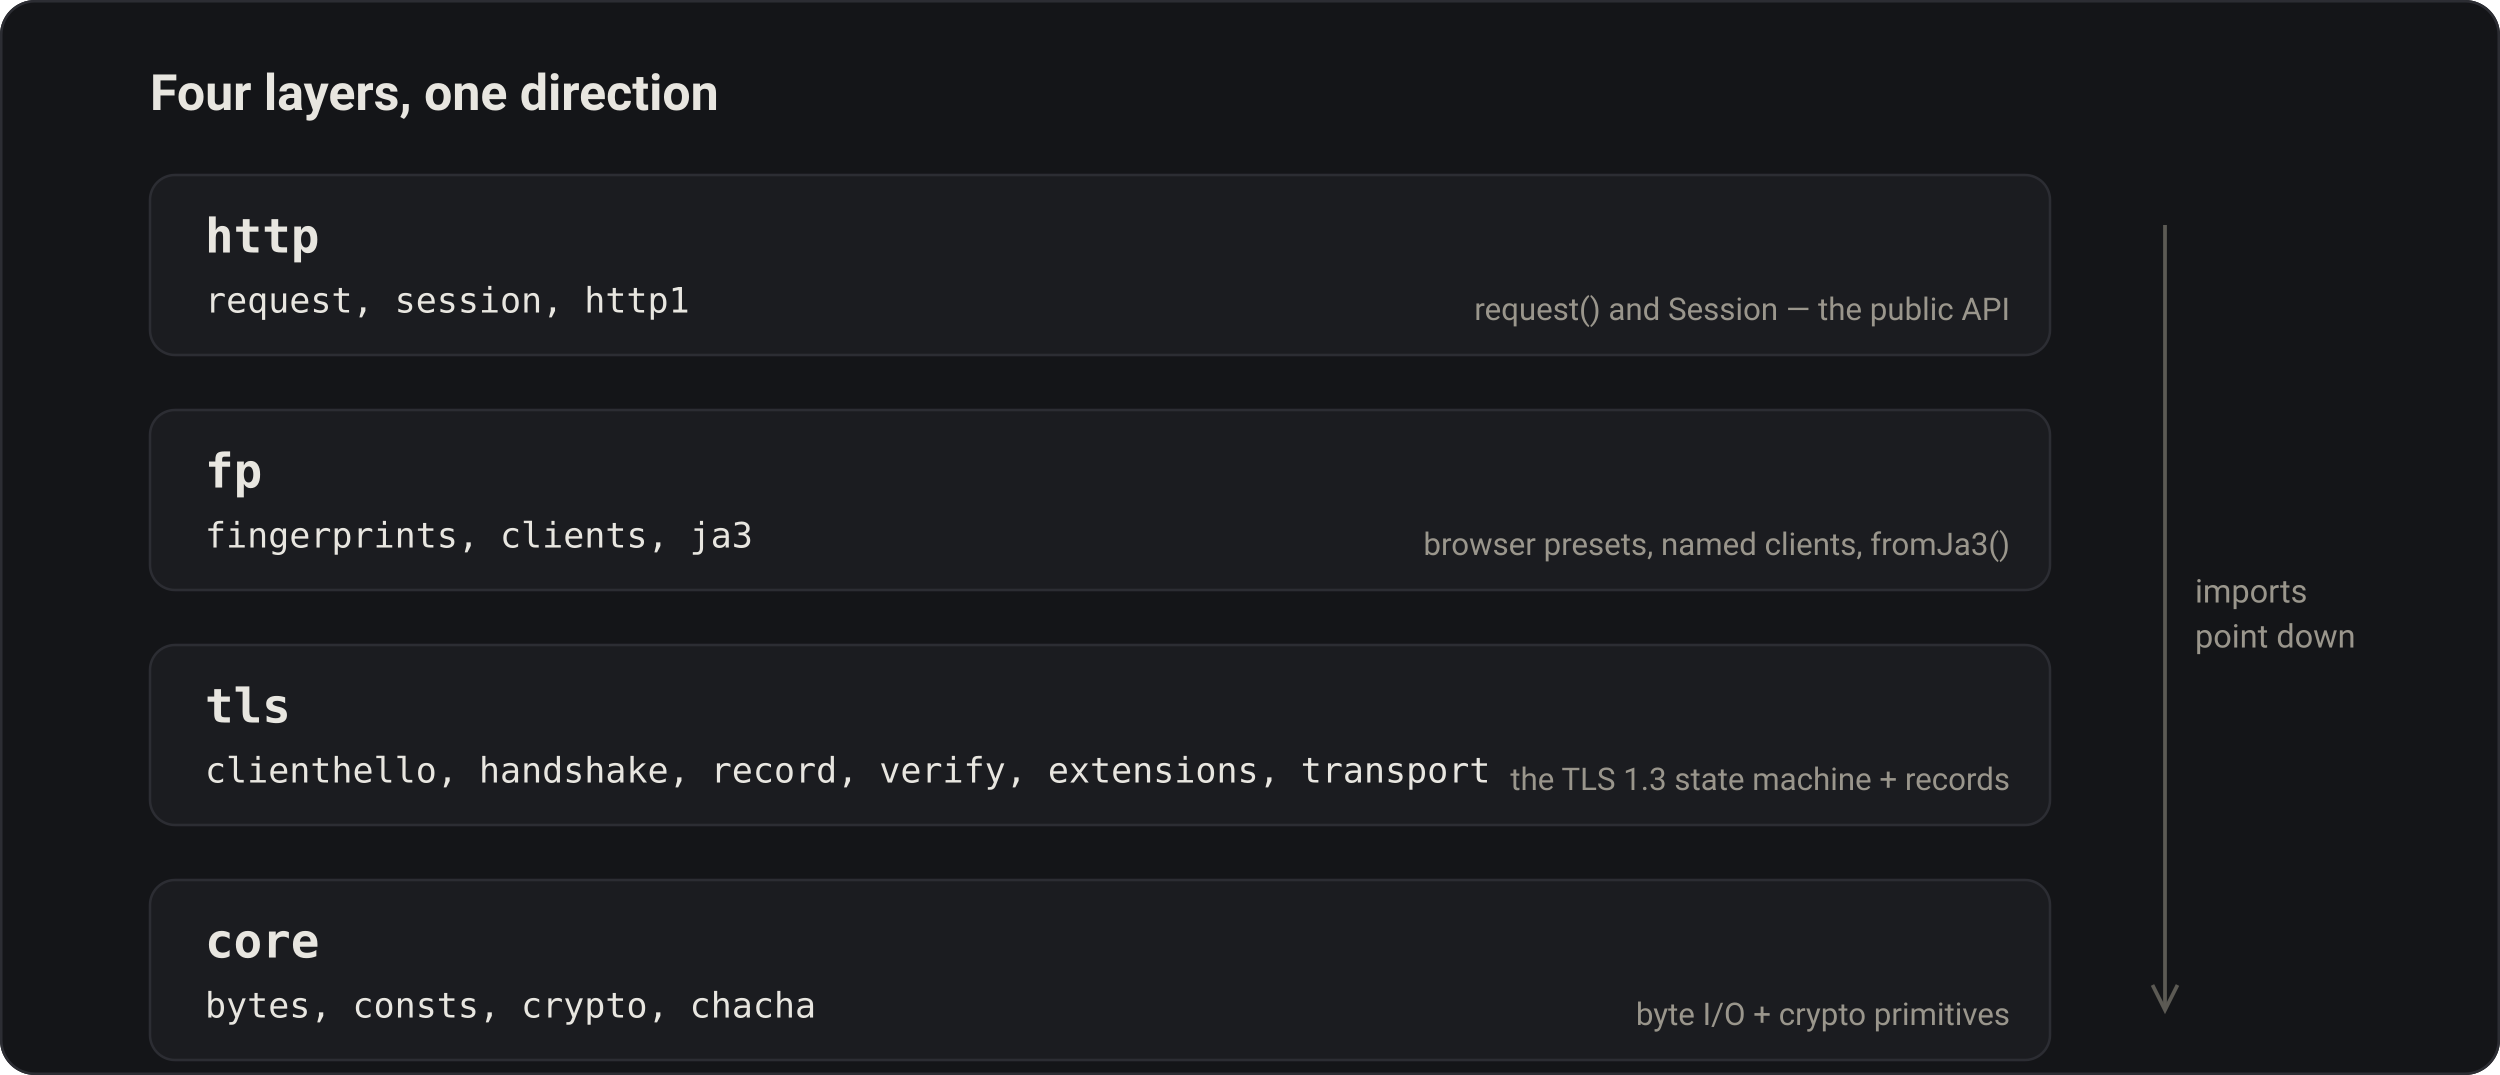
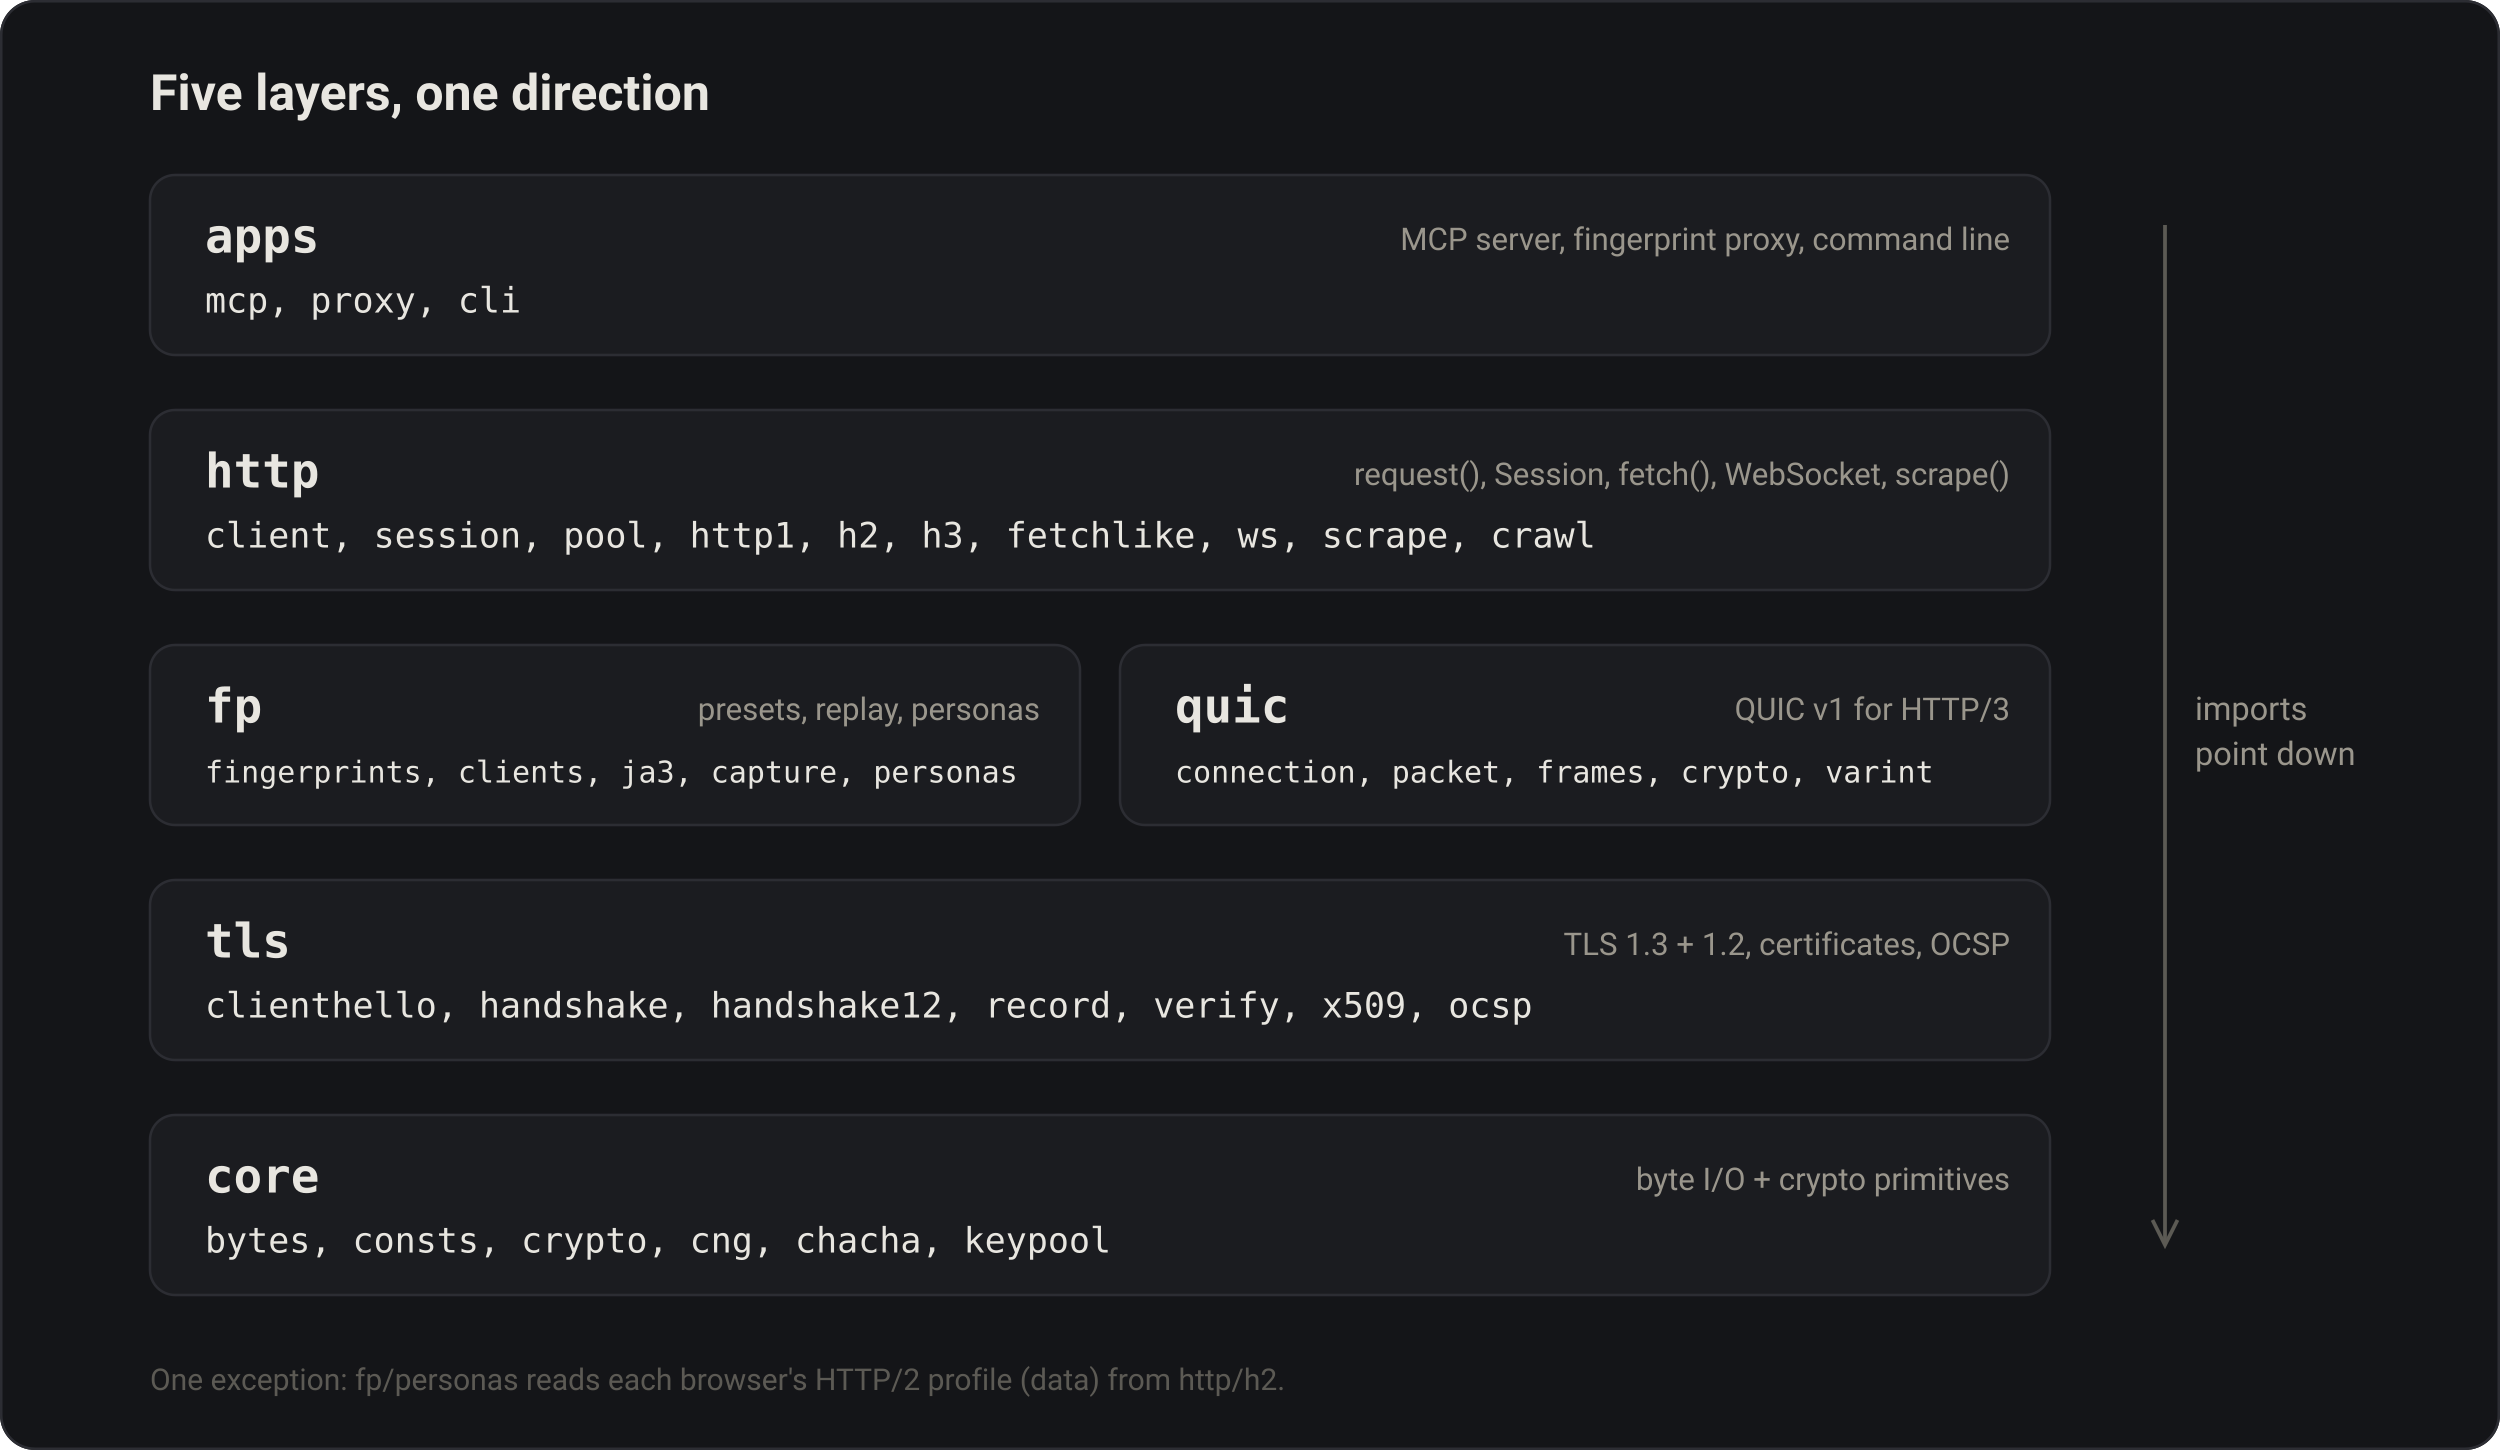
- <svg xmlns="http://www.w3.org/2000/svg" viewBox="0 0 1000 430" width="1000" height="430" role="img">
-   <rect width="1000" height="430" rx="14" fill="#141518" />
-   <rect x="0.5" y="0.5" width="999" height="429" rx="13.5" fill="none" stroke="#2C2D33" />
-   <text x="60" y="44" font-family="ui-sans-serif,-apple-system,Segoe UI,Roboto,sans-serif" font-size="20" font-weight="700" fill="#E8E6E0">Four layers, one direction</text>
+ <svg xmlns="http://www.w3.org/2000/svg" viewBox="0 0 1000 580" width="1000" height="580" role="img">
+   <rect width="1000" height="580" rx="14" fill="#141518" />
+   <rect x="0.5" y="0.5" width="999" height="579" rx="13.5" fill="none" stroke="#2C2D33" />
+   <text x="60" y="44" font-family="ui-sans-serif,-apple-system,Segoe UI,Roboto,sans-serif" font-size="20" font-weight="700" fill="#E8E6E0">Five layers, one direction</text>
  <rect x="60" y="70" width="760" height="72" rx="10" fill="#1B1C20" stroke="#2C2D33" />
-   <text x="82" y="101" font-family="ui-monospace,SFMono-Regular,Menlo,monospace" font-size="19" font-weight="700" fill="#E8E6E0">http</text>
-   <text x="82" y="125" font-family="ui-monospace,SFMono-Regular,Menlo,monospace" font-size="14" fill="#E8E6E0">request, session, http1</text>
-   <text x="804" y="128" font-family="ui-sans-serif,-apple-system,Segoe UI,Roboto,sans-serif" font-size="12.5" fill="#9A968C" text-anchor="end">request() and Session — the public API</text>
+   <text x="82" y="101" font-family="ui-monospace,SFMono-Regular,Menlo,monospace" font-size="19" font-weight="700" fill="#E8E6E0">apps</text>
+   <text x="804" y="100" font-family="ui-sans-serif,-apple-system,Segoe UI,Roboto,sans-serif" font-size="12.5" fill="#9A968C" text-anchor="end">MCP server, fingerprint proxy, command line</text>
+   <text x="82" y="125" font-family="ui-monospace,SFMono-Regular,Menlo,monospace" font-size="14" fill="#E8E6E0">mcp, proxy, cli</text>
  <rect x="60" y="164" width="760" height="72" rx="10" fill="#1B1C20" stroke="#2C2D33" />
-   <text x="82" y="195" font-family="ui-monospace,SFMono-Regular,Menlo,monospace" font-size="19" font-weight="700" fill="#E8E6E0">fp</text>
-   <text x="82" y="219" font-family="ui-monospace,SFMono-Regular,Menlo,monospace" font-size="14" fill="#E8E6E0">fingerprints, clients, ja3</text>
-   <text x="804" y="222" font-family="ui-sans-serif,-apple-system,Segoe UI,Roboto,sans-serif" font-size="12.5" fill="#9A968C" text-anchor="end">browser presets, named clients, fromJa3()</text>
-   <rect x="60" y="258" width="760" height="72" rx="10" fill="#1B1C20" stroke="#2C2D33" />
-   <text x="82" y="289" font-family="ui-monospace,SFMono-Regular,Menlo,monospace" font-size="19" font-weight="700" fill="#E8E6E0">tls</text>
-   <text x="82" y="313" font-family="ui-monospace,SFMono-Regular,Menlo,monospace" font-size="14" fill="#E8E6E0">clienthello, handshake, record, verify, extensions, transport</text>
-   <text x="804" y="316" font-family="ui-sans-serif,-apple-system,Segoe UI,Roboto,sans-serif" font-size="12.5" fill="#9A968C" text-anchor="end">the TLS 1.3 state machine + records</text>
+   <text x="82" y="195" font-family="ui-monospace,SFMono-Regular,Menlo,monospace" font-size="19" font-weight="700" fill="#E8E6E0">http</text>
+   <text x="804" y="194" font-family="ui-sans-serif,-apple-system,Segoe UI,Roboto,sans-serif" font-size="12.5" fill="#9A968C" text-anchor="end">request(), Session, fetch(), WebSocket, scrape()</text>
+   <text x="82" y="219" font-family="ui-monospace,SFMono-Regular,Menlo,monospace" font-size="14" fill="#E8E6E0">client, session, pool, http1, h2, h3, fetchlike, ws, scrape, crawl</text>
+   <rect x="60" y="258" width="372" height="72" rx="10" fill="#1B1C20" stroke="#2C2D33" />
+   <text x="82" y="289" font-family="ui-monospace,SFMono-Regular,Menlo,monospace" font-size="19" font-weight="700" fill="#E8E6E0">fp</text>
+   <text x="416" y="288" font-family="ui-sans-serif,-apple-system,Segoe UI,Roboto,sans-serif" font-size="12.5" fill="#9A968C" text-anchor="end">presets, replay, personas</text>
+   <text x="82" y="313" font-family="ui-monospace,SFMono-Regular,Menlo,monospace" font-size="12" fill="#E8E6E0">fingerprints, clients, ja3, capture, personas</text>
+   <rect x="448" y="258" width="372" height="72" rx="10" fill="#1B1C20" stroke="#2C2D33" />
+   <text x="470" y="289" font-family="ui-monospace,SFMono-Regular,Menlo,monospace" font-size="19" font-weight="700" fill="#E8E6E0">quic</text>
+   <text x="804" y="288" font-family="ui-sans-serif,-apple-system,Segoe UI,Roboto,sans-serif" font-size="12.5" fill="#9A968C" text-anchor="end">QUIC v1 for HTTP/3</text>
+   <text x="470" y="313" font-family="ui-monospace,SFMono-Regular,Menlo,monospace" font-size="12" fill="#E8E6E0">connection, packet, frames, crypto, varint</text>
  <rect x="60" y="352" width="760" height="72" rx="10" fill="#1B1C20" stroke="#2C2D33" />
-   <text x="82" y="383" font-family="ui-monospace,SFMono-Regular,Menlo,monospace" font-size="19" font-weight="700" fill="#E8E6E0">core</text>
-   <text x="82" y="407" font-family="ui-monospace,SFMono-Regular,Menlo,monospace" font-size="14" fill="#E8E6E0">bytes, consts, crypto, chacha</text>
-   <text x="804" y="410" font-family="ui-sans-serif,-apple-system,Segoe UI,Roboto,sans-serif" font-size="12.5" fill="#9A968C" text-anchor="end">byte I/O + crypto primitives</text>
-   <line x1="866" y1="90" x2="866" y2="404" stroke="#5C5A54" stroke-width="1.5" />
-   <path d="M 861 394 L 866 404 L 871 394" fill="none" stroke="#5C5A54" stroke-width="1.5" />
-   <text x="878" y="241" font-family="ui-sans-serif,-apple-system,Segoe UI,Roboto,sans-serif" font-size="13" fill="#9A968C">imports</text>
-   <text x="878" y="259" font-family="ui-sans-serif,-apple-system,Segoe UI,Roboto,sans-serif" font-size="13" fill="#9A968C">point down</text>
+   <text x="82" y="383" font-family="ui-monospace,SFMono-Regular,Menlo,monospace" font-size="19" font-weight="700" fill="#E8E6E0">tls</text>
+   <text x="804" y="382" font-family="ui-sans-serif,-apple-system,Segoe UI,Roboto,sans-serif" font-size="12.5" fill="#9A968C" text-anchor="end">TLS 1.3 + 1.2, certificates, OCSP</text>
+   <text x="82" y="407" font-family="ui-monospace,SFMono-Regular,Menlo,monospace" font-size="14" fill="#E8E6E0">clienthello, handshake, handshake12, record, verify, x509, ocsp</text>
+   <rect x="60" y="446" width="760" height="72" rx="10" fill="#1B1C20" stroke="#2C2D33" />
+   <text x="82" y="477" font-family="ui-monospace,SFMono-Regular,Menlo,monospace" font-size="19" font-weight="700" fill="#E8E6E0">core</text>
+   <text x="804" y="476" font-family="ui-sans-serif,-apple-system,Segoe UI,Roboto,sans-serif" font-size="12.5" fill="#9A968C" text-anchor="end">byte I/O + crypto primitives</text>
+   <text x="82" y="501" font-family="ui-monospace,SFMono-Regular,Menlo,monospace" font-size="14" fill="#E8E6E0">bytes, consts, crypto, cng, chacha, keypool</text>
+   <line x1="866" y1="90" x2="866" y2="498" stroke="#5C5A54" stroke-width="1.5" />
+   <path d="M 861 488 L 866 498 L 871 488" fill="none" stroke="#5C5A54" stroke-width="1.5" />
+   <text x="878" y="288" font-family="ui-sans-serif,-apple-system,Segoe UI,Roboto,sans-serif" font-size="13" fill="#9A968C">imports</text>
+   <text x="878" y="306" font-family="ui-sans-serif,-apple-system,Segoe UI,Roboto,sans-serif" font-size="13" fill="#9A968C">point down</text>
+   <text x="60" y="556" font-family="ui-sans-serif,-apple-system,Segoe UI,Roboto,sans-serif" font-size="12" fill="#5C5A54">One exception: fp/personas reads each browser's HTTP/2 profile (data) from http/h2.</text>
</svg>
